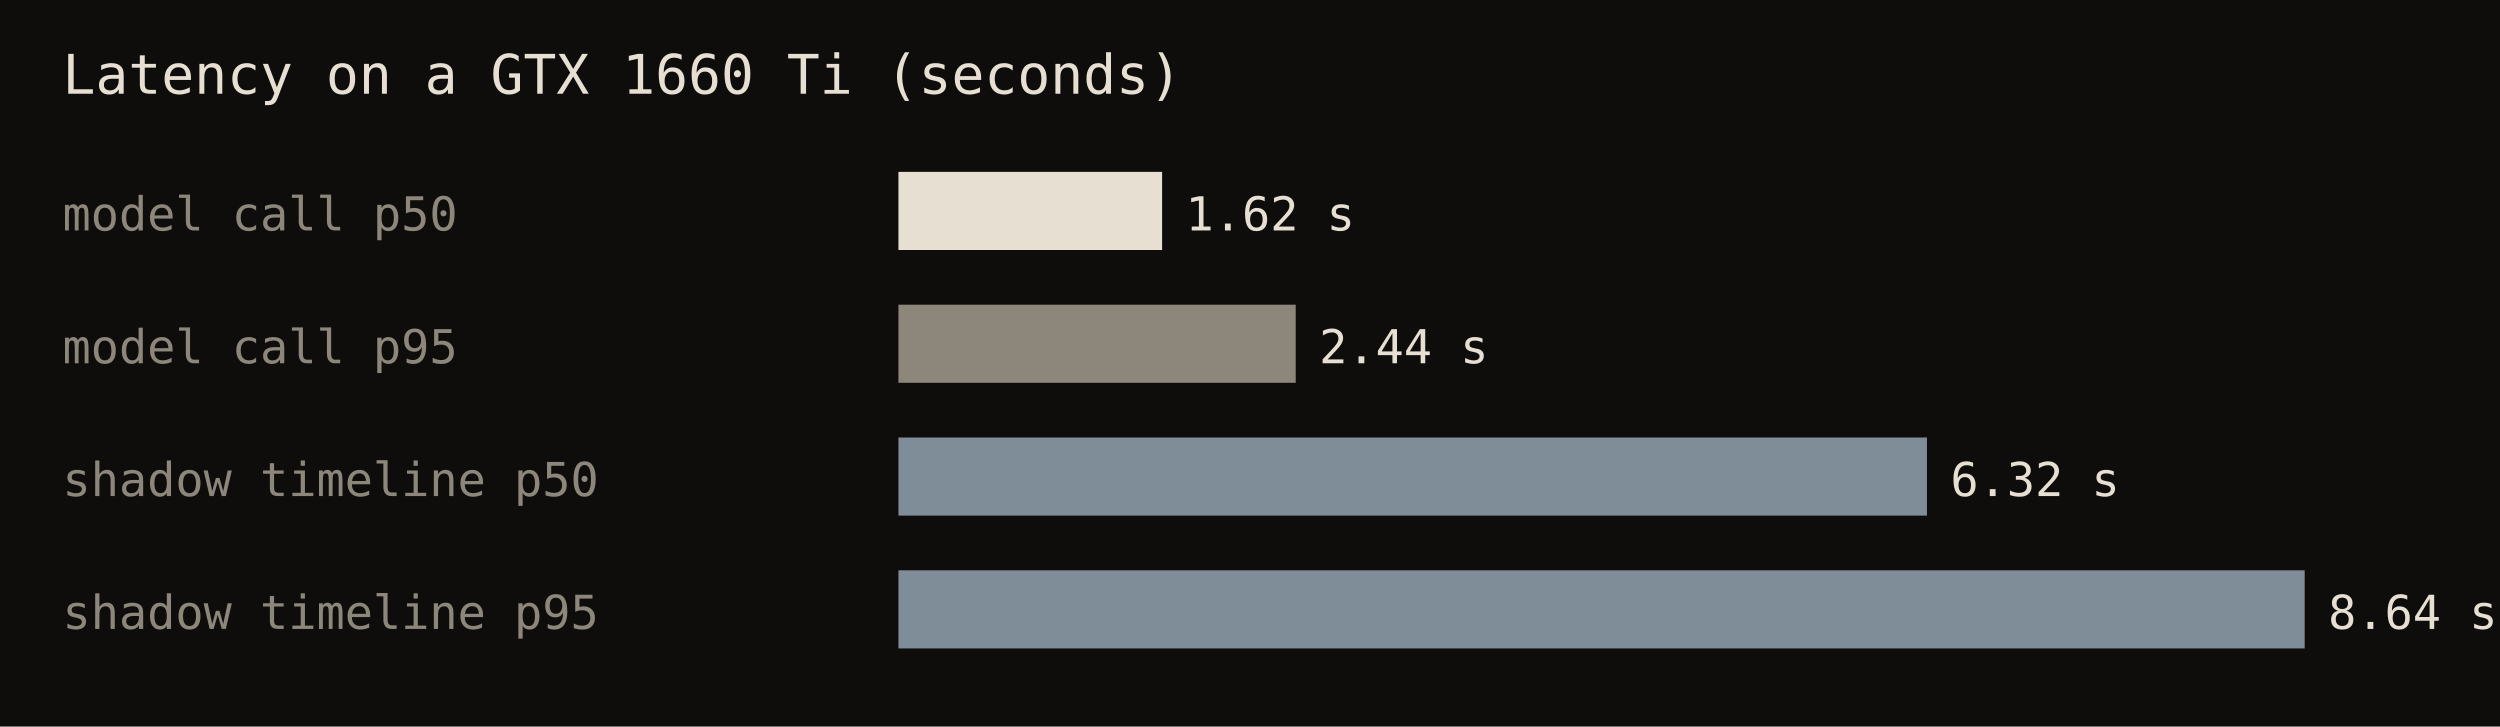
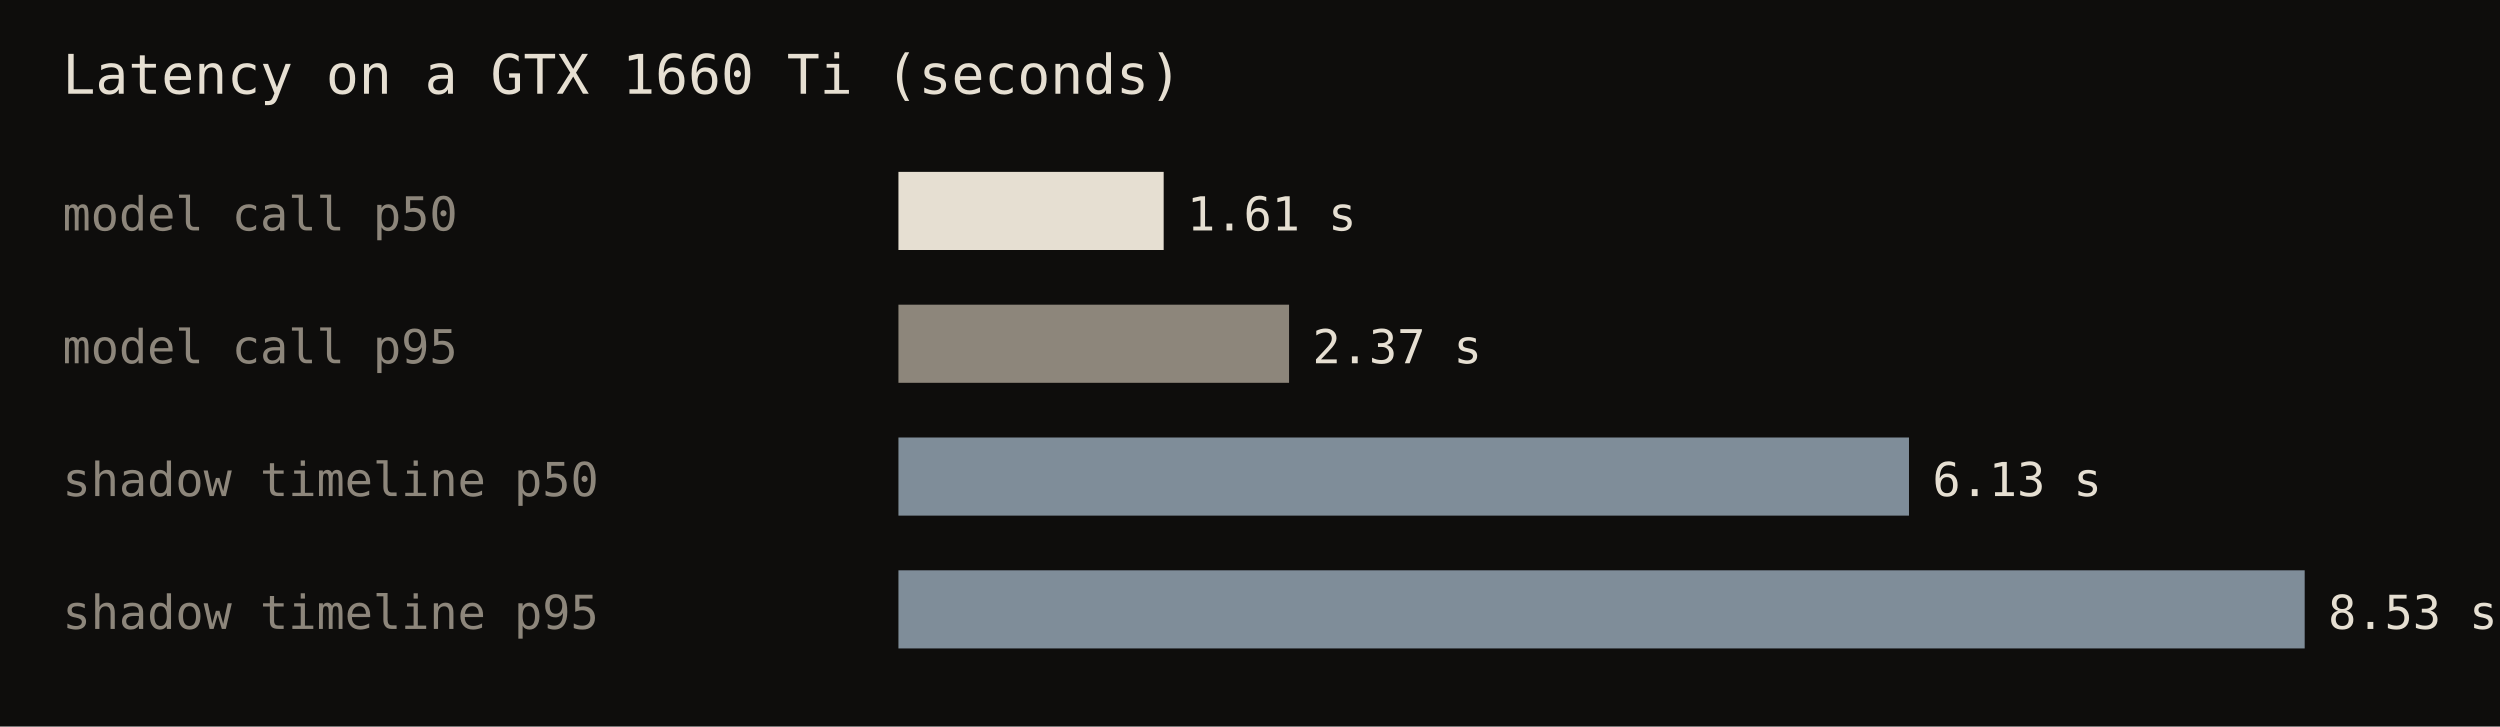
<svg xmlns="http://www.w3.org/2000/svg" width="640" height="186" font-family="ui-monospace, monospace" font-size="12">
  <rect width="100%" height="100%" fill="#0e0d0c" />
  <text x="16" y="24" fill="#e6dfd2" font-size="14">Latency on a GTX 1660 Ti (seconds)</text>
  <text x="16" y="59" fill="#8d867b">model call p50</text>
-   <rect x="230" y="44" width="67.5" height="20" fill="#e6dfd2" />
-   <text x="303.5" y="59" fill="#e6dfd2">1.62 s</text>
+   <rect x="230" y="44" width="67.9" height="20" fill="#e6dfd2" />
+   <text x="303.9" y="59" fill="#e6dfd2">1.61 s</text>
  <text x="16" y="93" fill="#8d867b">model call p95</text>
-   <rect x="230" y="78" width="101.7" height="20" fill="#8d867b" />
-   <text x="337.7" y="93" fill="#e6dfd2">2.44 s</text>
+   <rect x="230" y="78" width="100.0" height="20" fill="#8d867b" />
+   <text x="336.0" y="93" fill="#e6dfd2">2.37 s</text>
  <text x="16" y="127" fill="#8d867b">shadow timeline p50</text>
-   <rect x="230" y="112" width="263.3" height="20" fill="#7f8d99" />
-   <text x="499.3" y="127" fill="#e6dfd2">6.32 s</text>
+   <rect x="230" y="112" width="258.7" height="20" fill="#7f8d99" />
+   <text x="494.7" y="127" fill="#e6dfd2">6.13 s</text>
  <text x="16" y="161" fill="#8d867b">shadow timeline p95</text>
  <rect x="230" y="146" width="360.0" height="20" fill="#7f8d99" />
-   <text x="596.0" y="161" fill="#e6dfd2">8.64 s</text>
+   <text x="596.0" y="161" fill="#e6dfd2">8.53 s</text>
</svg>
